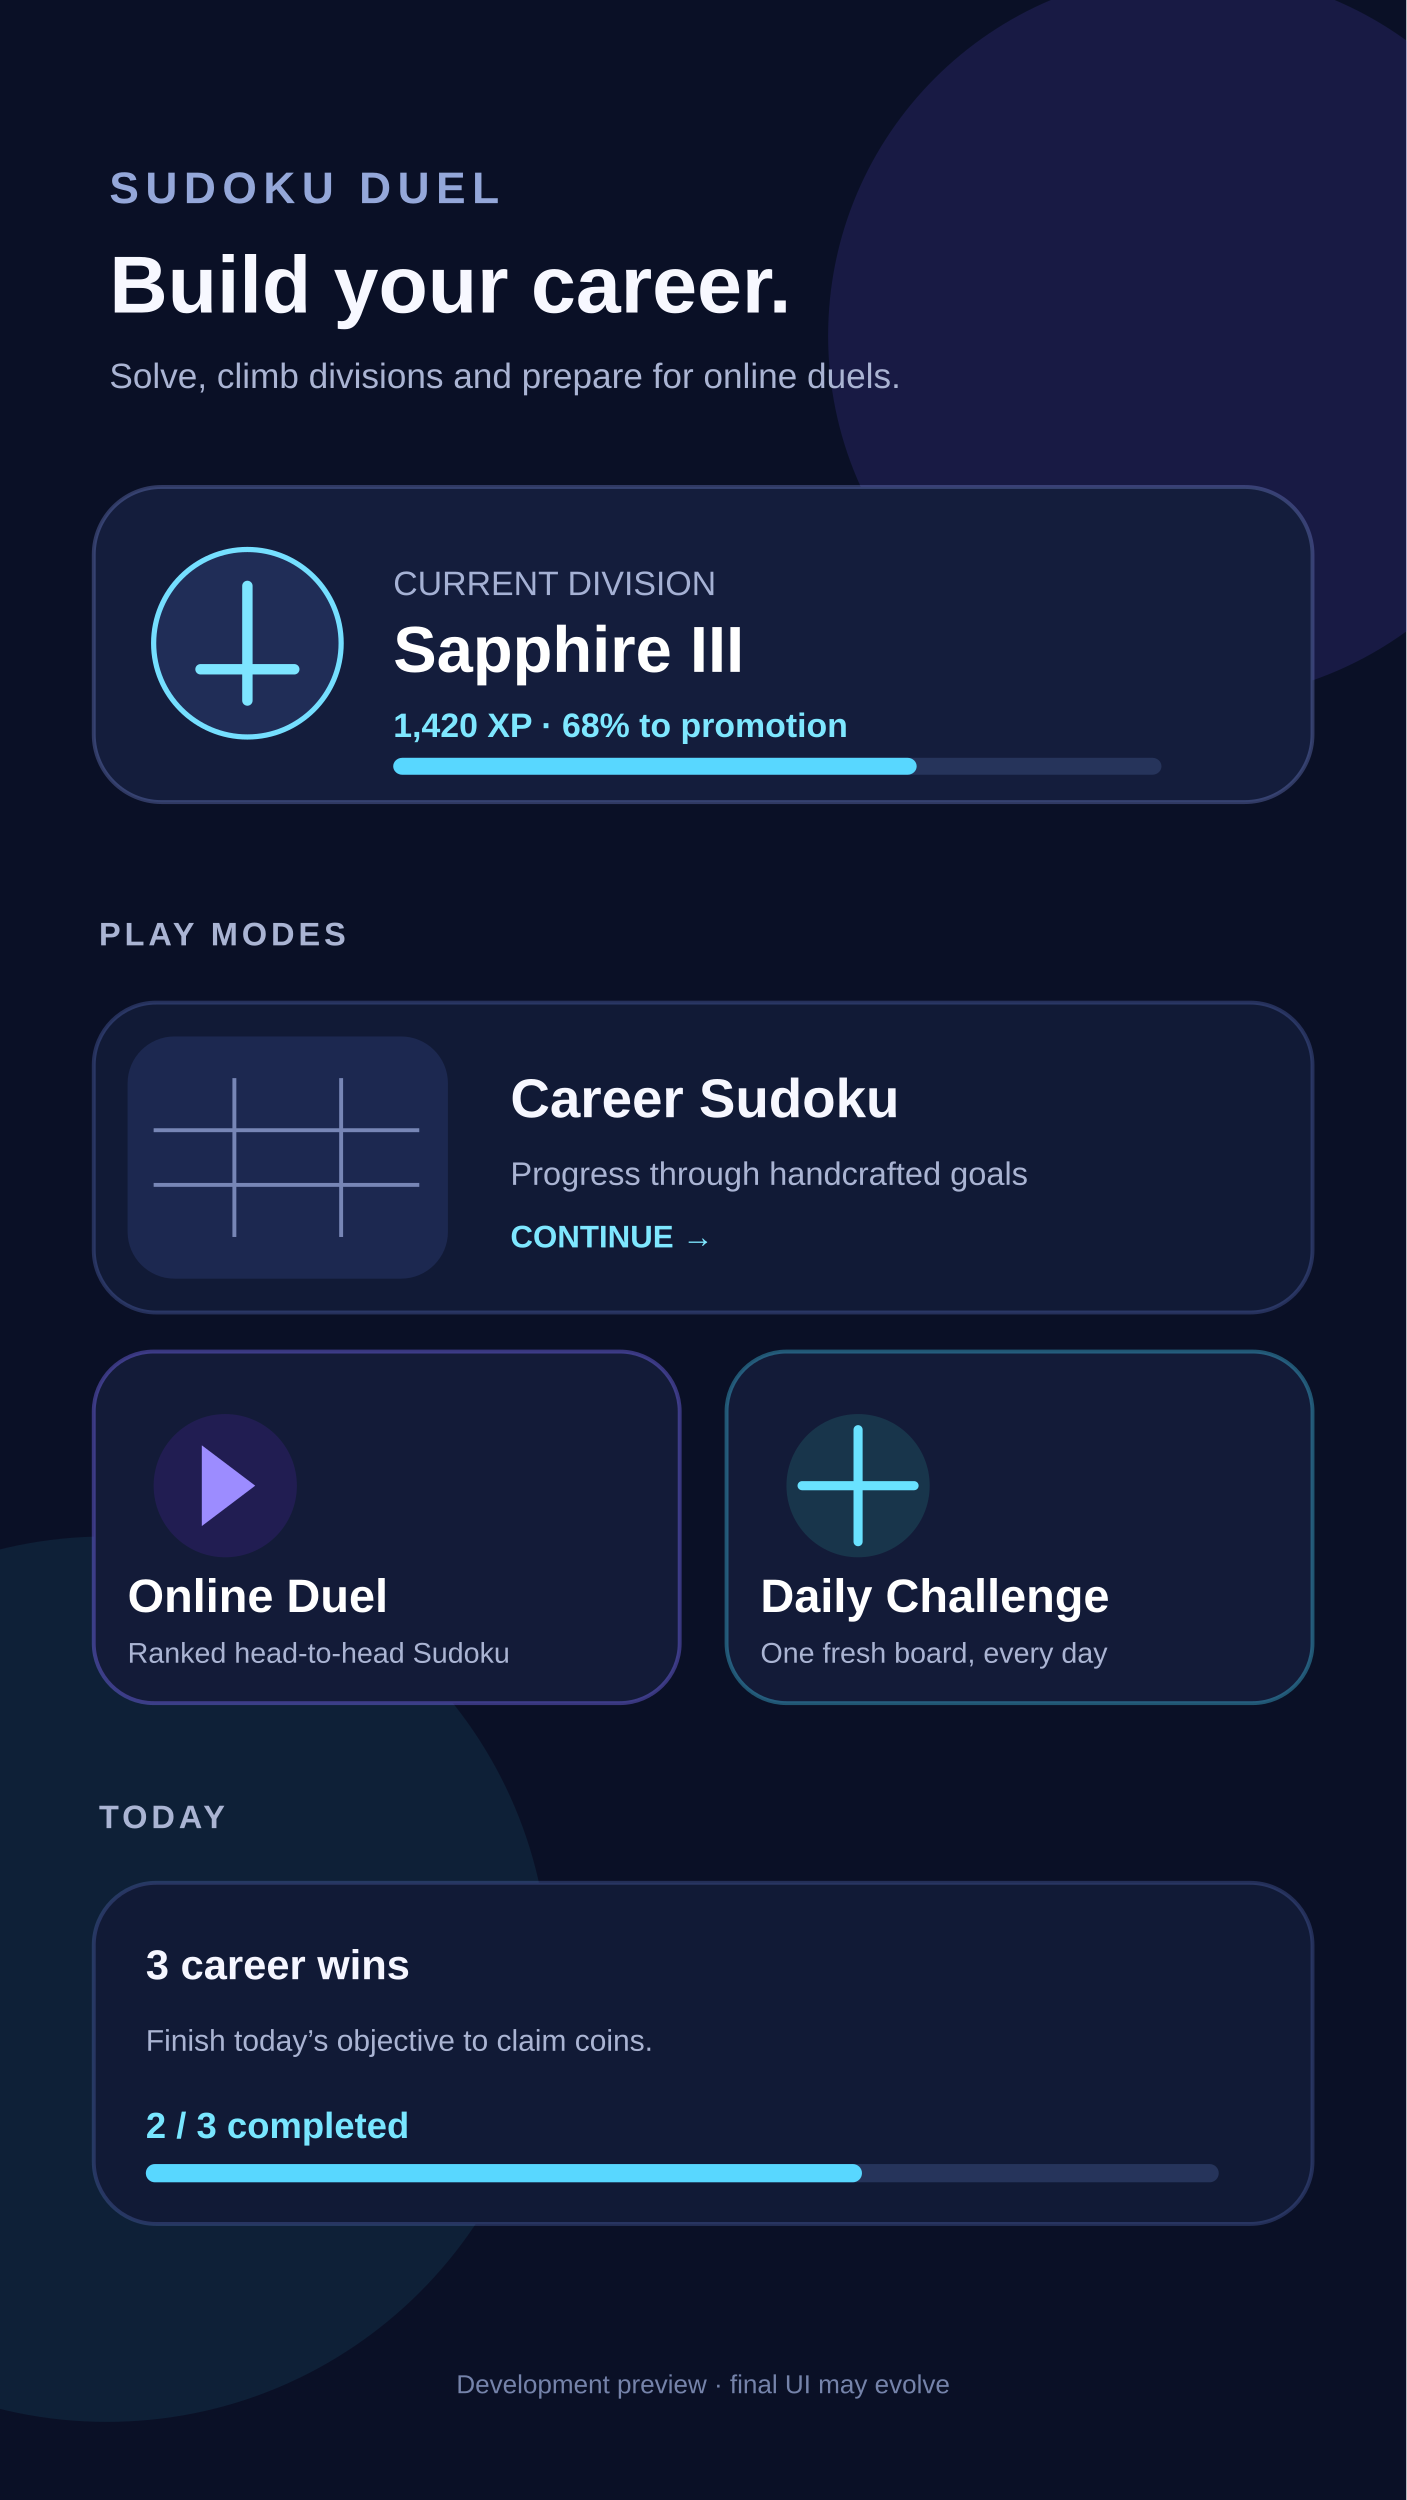
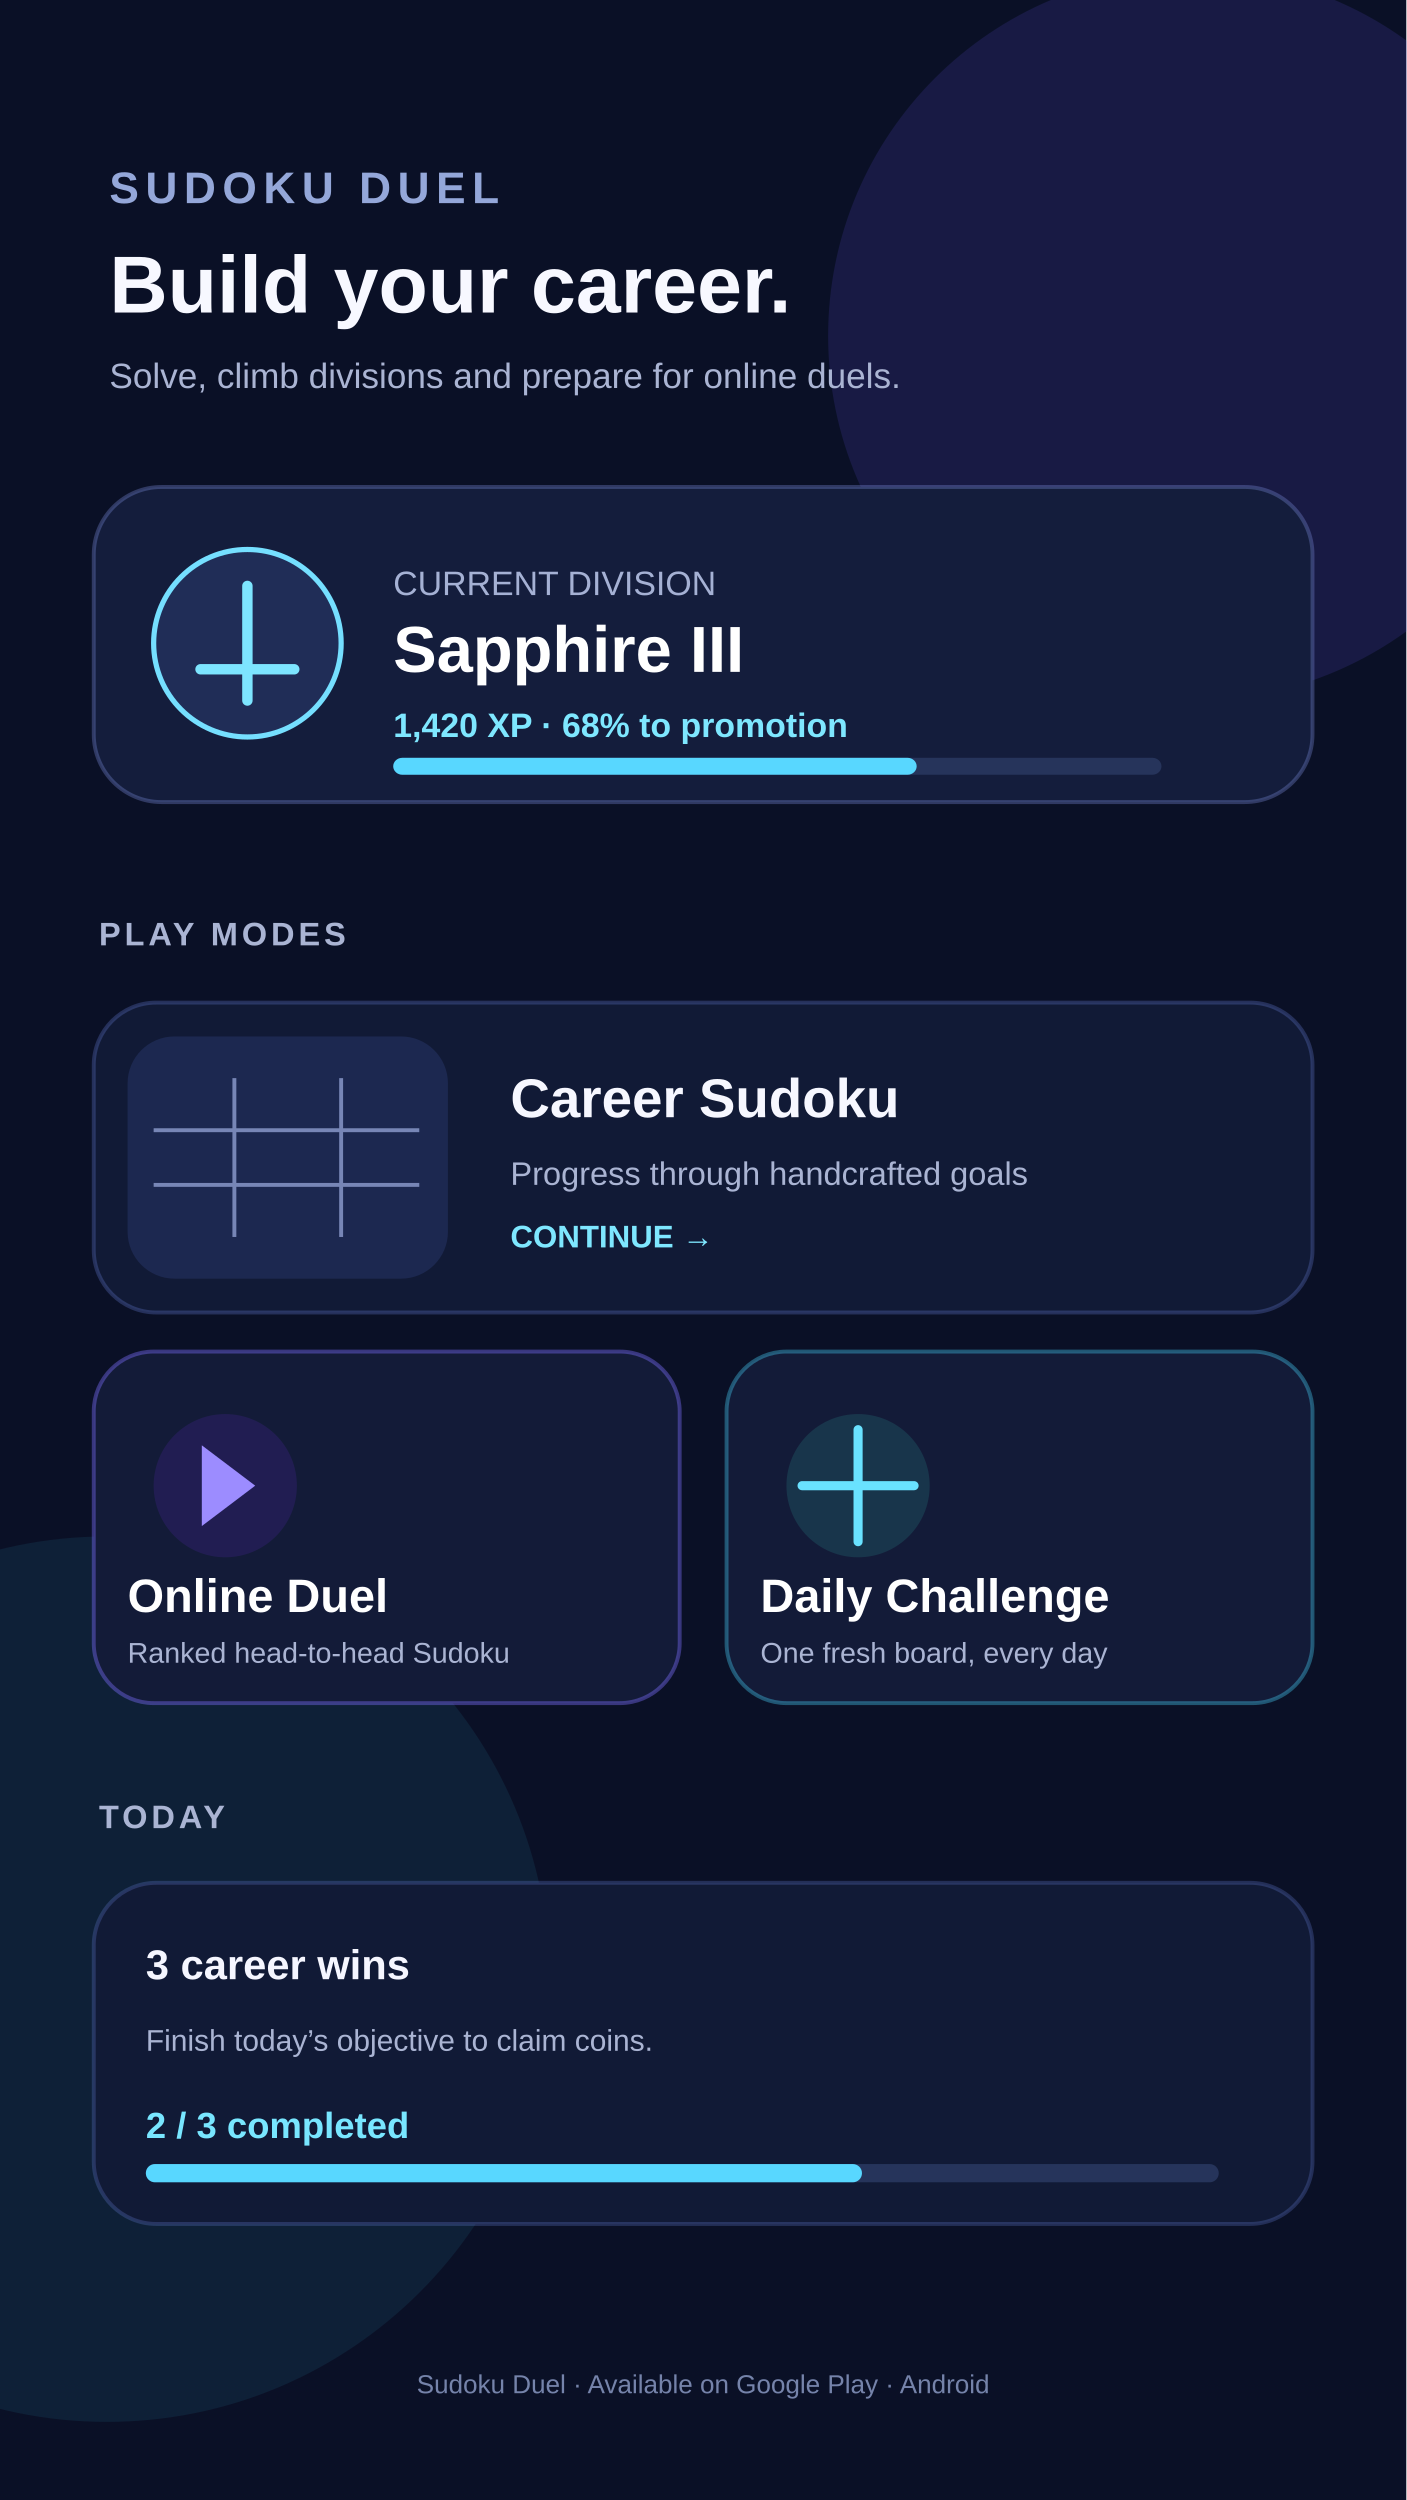
<svg xmlns="http://www.w3.org/2000/svg" viewBox="0 0 1080 1920" role="img" aria-labelledby="t d">
  <defs>
    <linearGradient id="bg" x1="80" y1="0" x2="1000" y2="1920">
      <stop stop-color="#0A1026" />
      <stop offset=".55" stop-color="#17133B" />
      <stop offset="1" stop-color="#090E20" />
    </linearGradient>
    <linearGradient id="a" x1="150" y1="300" x2="900" y2="1500">
      <stop stop-color="#58D7FF" />
      <stop offset=".5" stop-color="#7F73FF" />
      <stop offset="1" stop-color="#C580FF" />
    </linearGradient>
  </defs>
  <rect width="1080" height="1920" fill="url(#bg)" />
  <circle cx="916" cy="258" r="280" fill="#6D59FF" opacity=".14" />
  <circle cx="82" cy="1520" r="340" fill="#3EDCFF" opacity=".08" />
  <g font-family="Sora,Arial,sans-serif" fill="#F7F8FF">
    <text x="84" y="156" font-size="34" font-weight="700" letter-spacing="5" fill="#94A7D9">SUDOKU DUEL</text>
    <text x="84" y="240" font-size="62" font-weight="800">Build your career.</text>
    <text x="84" y="298" font-size="27" fill="#AAB4D3">Solve, climb divisions and prepare for online duels.</text>
  </g>
  <rect x="72" y="374" width="936" height="242" rx="52" fill="#141D3C" stroke="#7588D5" stroke-opacity=".35" stroke-width="3" />
  <circle cx="190" cy="494" r="72" fill="#202D57" stroke="#75DFFF" stroke-width="4" />
  <path d="M154 514h72M190 450v88" stroke="#7DE5FF" stroke-width="8" stroke-linecap="round" />
  <g font-family="Sora,Arial,sans-serif">
    <text x="302" y="457" fill="#A5B1D4" font-size="26">CURRENT DIVISION</text>
    <text x="302" y="516" fill="#FFFFFF" font-size="50" font-weight="800">Sapphire III</text>
    <text x="302" y="566" fill="#7EE7FF" font-size="26" font-weight="700">1,420 XP · 68% to promotion</text>
  </g>
  <rect x="302" y="582" width="590" height="13" rx="7" fill="#26345B" />
  <rect x="302" y="582" width="402" height="13" rx="7" fill="url(#a)" />
  <g font-family="Sora,Arial,sans-serif">
    <text x="76" y="726" fill="#AAB4D3" font-size="25" font-weight="700" letter-spacing="3">PLAY MODES</text>
  </g>
  <g>
    <rect x="72" y="770" width="936" height="238" rx="48" fill="#111A36" stroke="#6076C8" stroke-opacity=".32" stroke-width="3" />
    <rect x="98" y="796" width="246" height="186" rx="36" fill="#1C2850" />
    <g stroke="#A8B8EC" stroke-width="3" opacity=".65">
      <path d="M180 828v122M262 828v122M118 868h204M118 910h204" />
    </g>
    <text x="392" y="858" fill="#F6F7FF" font-family="Sora,Arial,sans-serif" font-size="42" font-weight="800">Career Sudoku</text>
    <text x="392" y="910" fill="#AAB4D3" font-family="Sora,Arial,sans-serif" font-size="25">Progress through handcrafted goals</text>
    <text x="392" y="958" fill="#7EE7FF" font-family="Sora,Arial,sans-serif" font-size="24" font-weight="700">CONTINUE →</text>
  </g>
  <g>
    <rect x="72" y="1038" width="450" height="270" rx="46" fill="#131B38" stroke="#7E6FFF" stroke-opacity=".4" stroke-width="3" />
    <circle cx="173" cy="1141" r="55" fill="#211D52" />
    <path d="M155 1110l41 31-41 31z" fill="#9C8CFF" />
    <text x="98" y="1238" fill="#FFFFFF" font-family="Sora,Arial,sans-serif" font-size="36" font-weight="800">Online Duel</text>
    <text x="98" y="1277" fill="#AAB4D3" font-family="Sora,Arial,sans-serif" font-size="22">Ranked head-to-head Sudoku</text>
  </g>
  <g>
    <rect x="558" y="1038" width="450" height="270" rx="46" fill="#131B38" stroke="#48D8FF" stroke-opacity=".35" stroke-width="3" />
    <circle cx="659" cy="1141" r="55" fill="#18354B" />
    <path d="M659 1098v86M616 1141h86" stroke="#69E2FF" stroke-width="7" stroke-linecap="round" />
    <text x="584" y="1238" fill="#FFFFFF" font-family="Sora,Arial,sans-serif" font-size="36" font-weight="800">Daily Challenge</text>
    <text x="584" y="1277" fill="#AAB4D3" font-family="Sora,Arial,sans-serif" font-size="22">One fresh board, every day</text>
  </g>
  <text x="76" y="1404" fill="#AAB4D3" font-family="Sora,Arial,sans-serif" font-size="25" font-weight="700" letter-spacing="3">TODAY</text>
  <rect x="72" y="1446" width="936" height="262" rx="48" fill="#111A36" stroke="#6076C8" stroke-opacity=".3" stroke-width="3" />
  <g font-family="Sora,Arial,sans-serif">
    <text x="112" y="1520" fill="#F5F6FF" font-size="32" font-weight="800">3 career wins</text>
    <text x="112" y="1575" fill="#AAB4D3" font-size="23">Finish today’s objective to claim coins.</text>
    <text x="112" y="1642" fill="#78E6FF" font-size="28" font-weight="800">2 / 3 completed</text>
  </g>
  <rect x="112" y="1662" width="824" height="14" rx="7" fill="#26345B" />
  <rect x="112" y="1662" width="550" height="14" rx="7" fill="url(#a)" />
-   <text x="540" y="1838" fill="#7583AA" font-family="Sora,Arial,sans-serif" font-size="20" text-anchor="middle">Development preview · final UI may evolve</text>
+   <text x="540" y="1838" fill="#7583AA" font-family="Sora,Arial,sans-serif" font-size="20" text-anchor="middle">Sudoku Duel · Available on Google Play · Android</text>
</svg>
